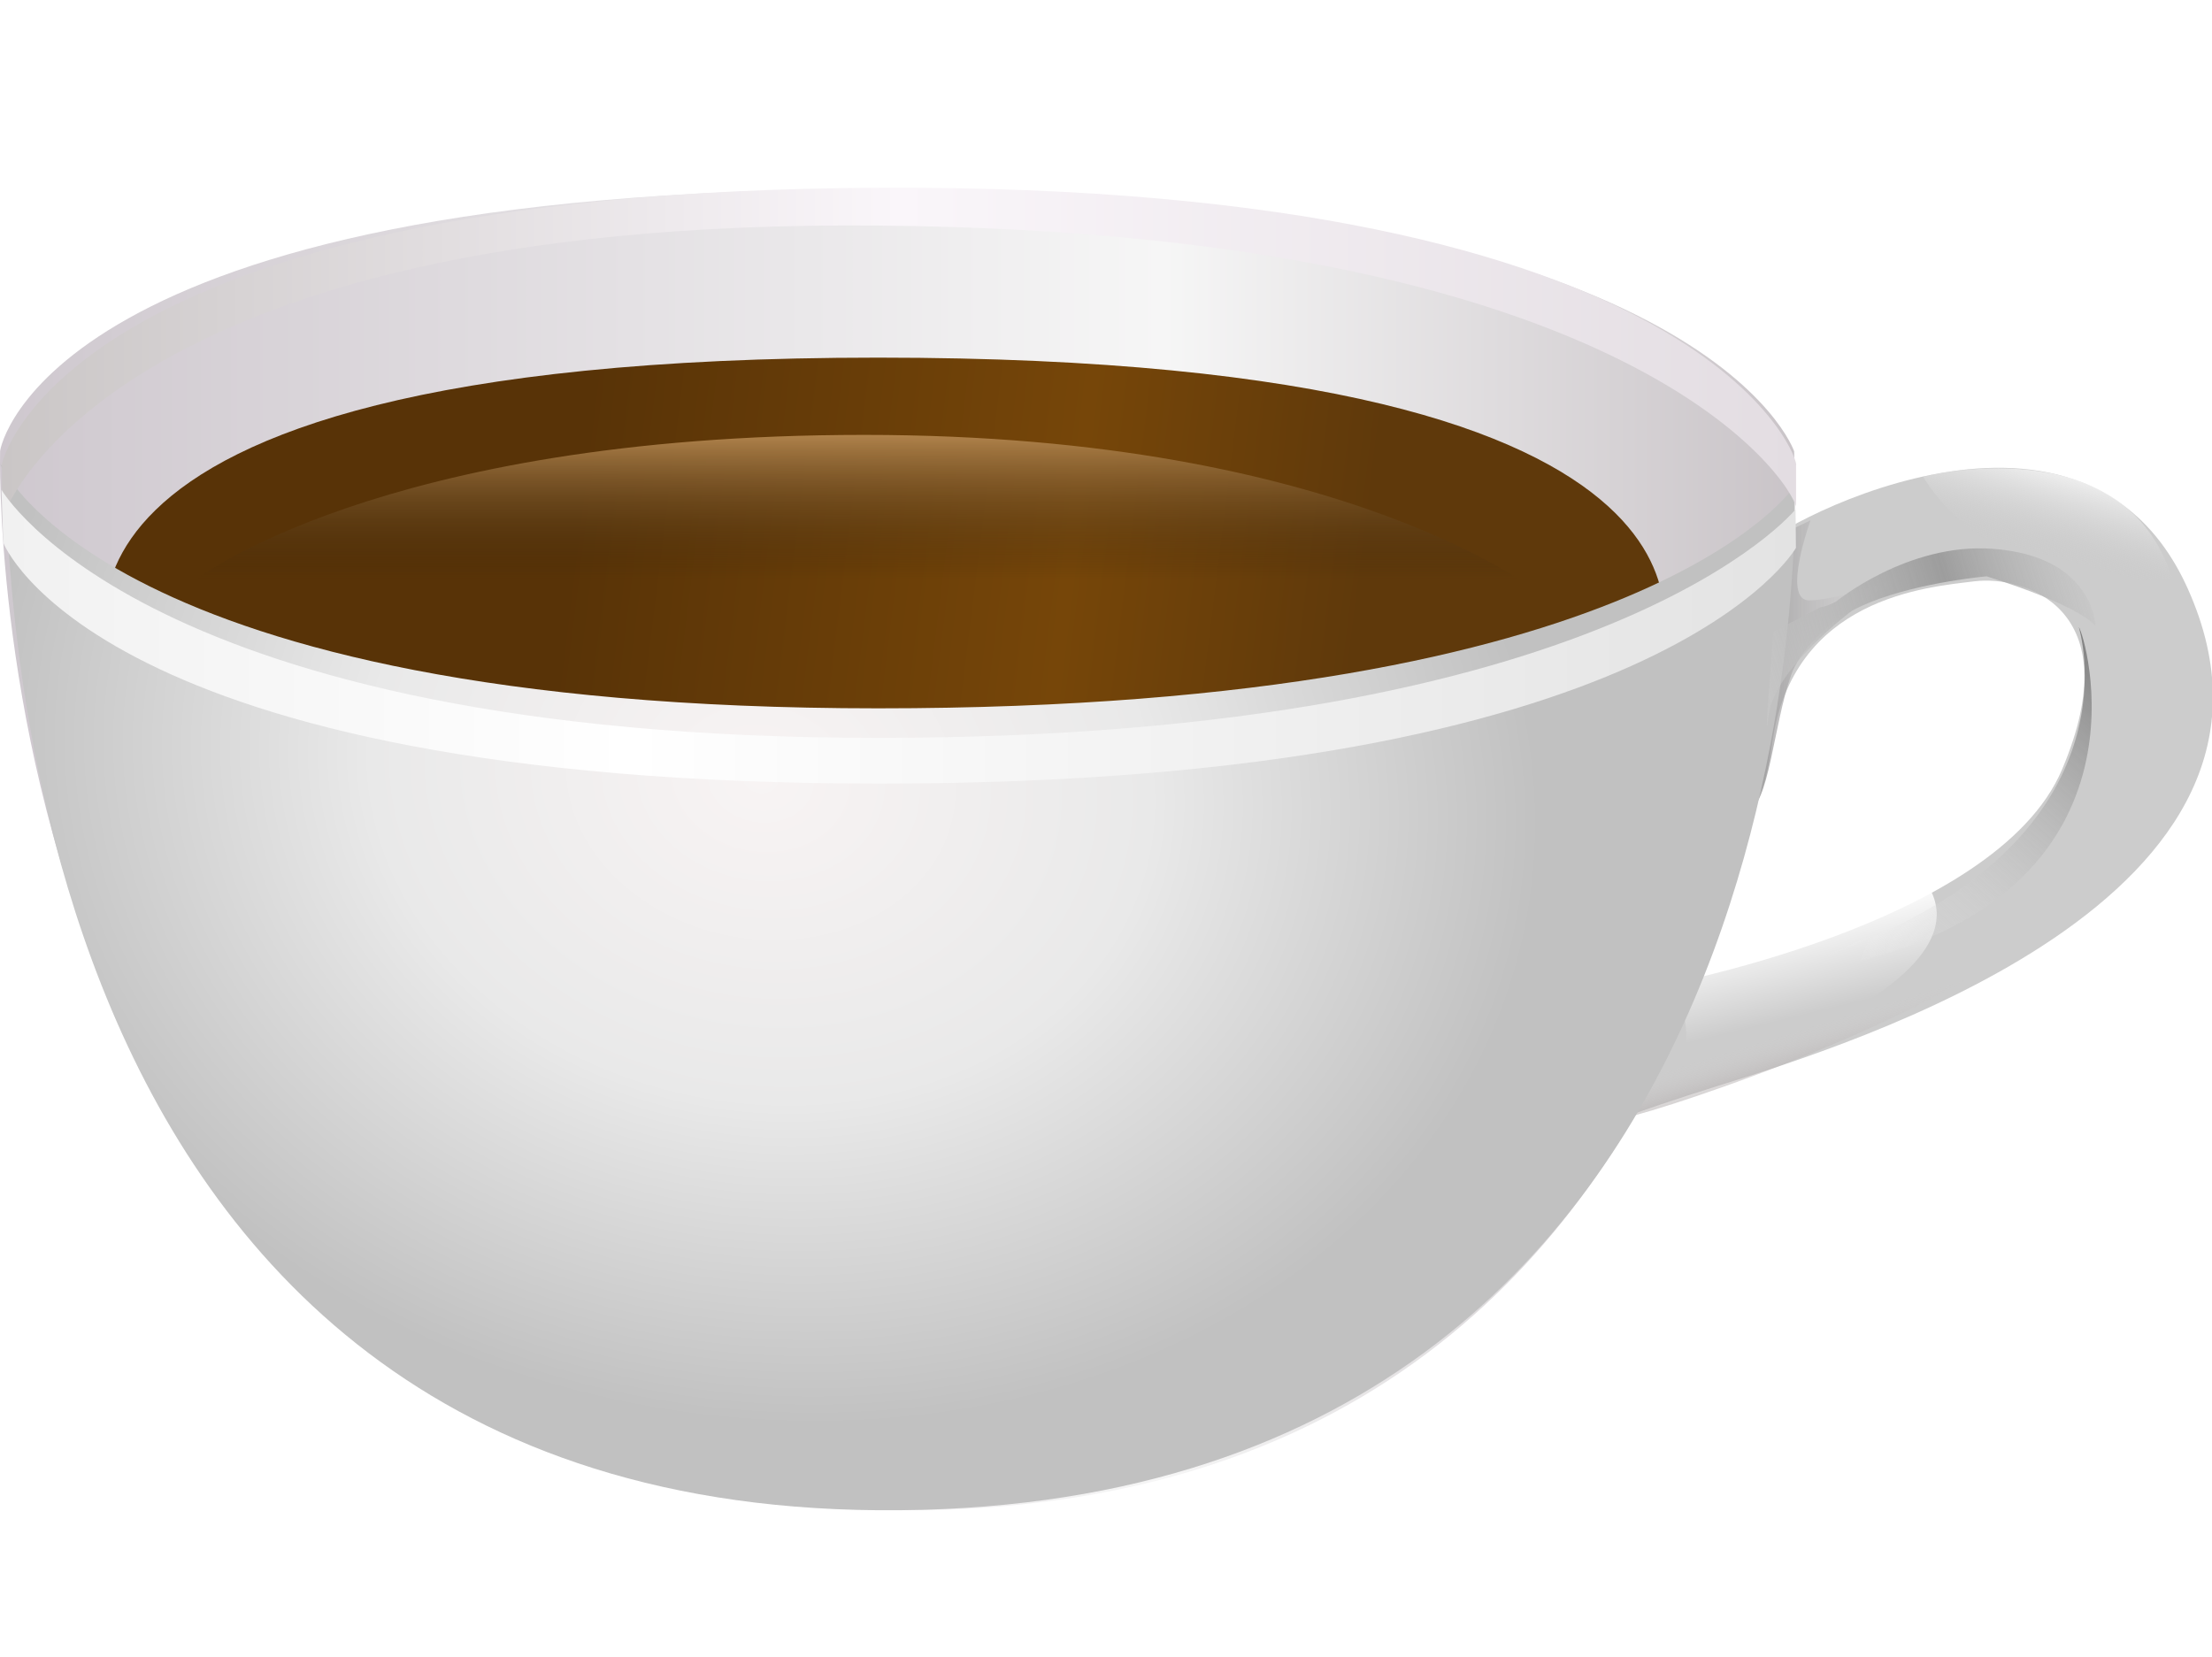
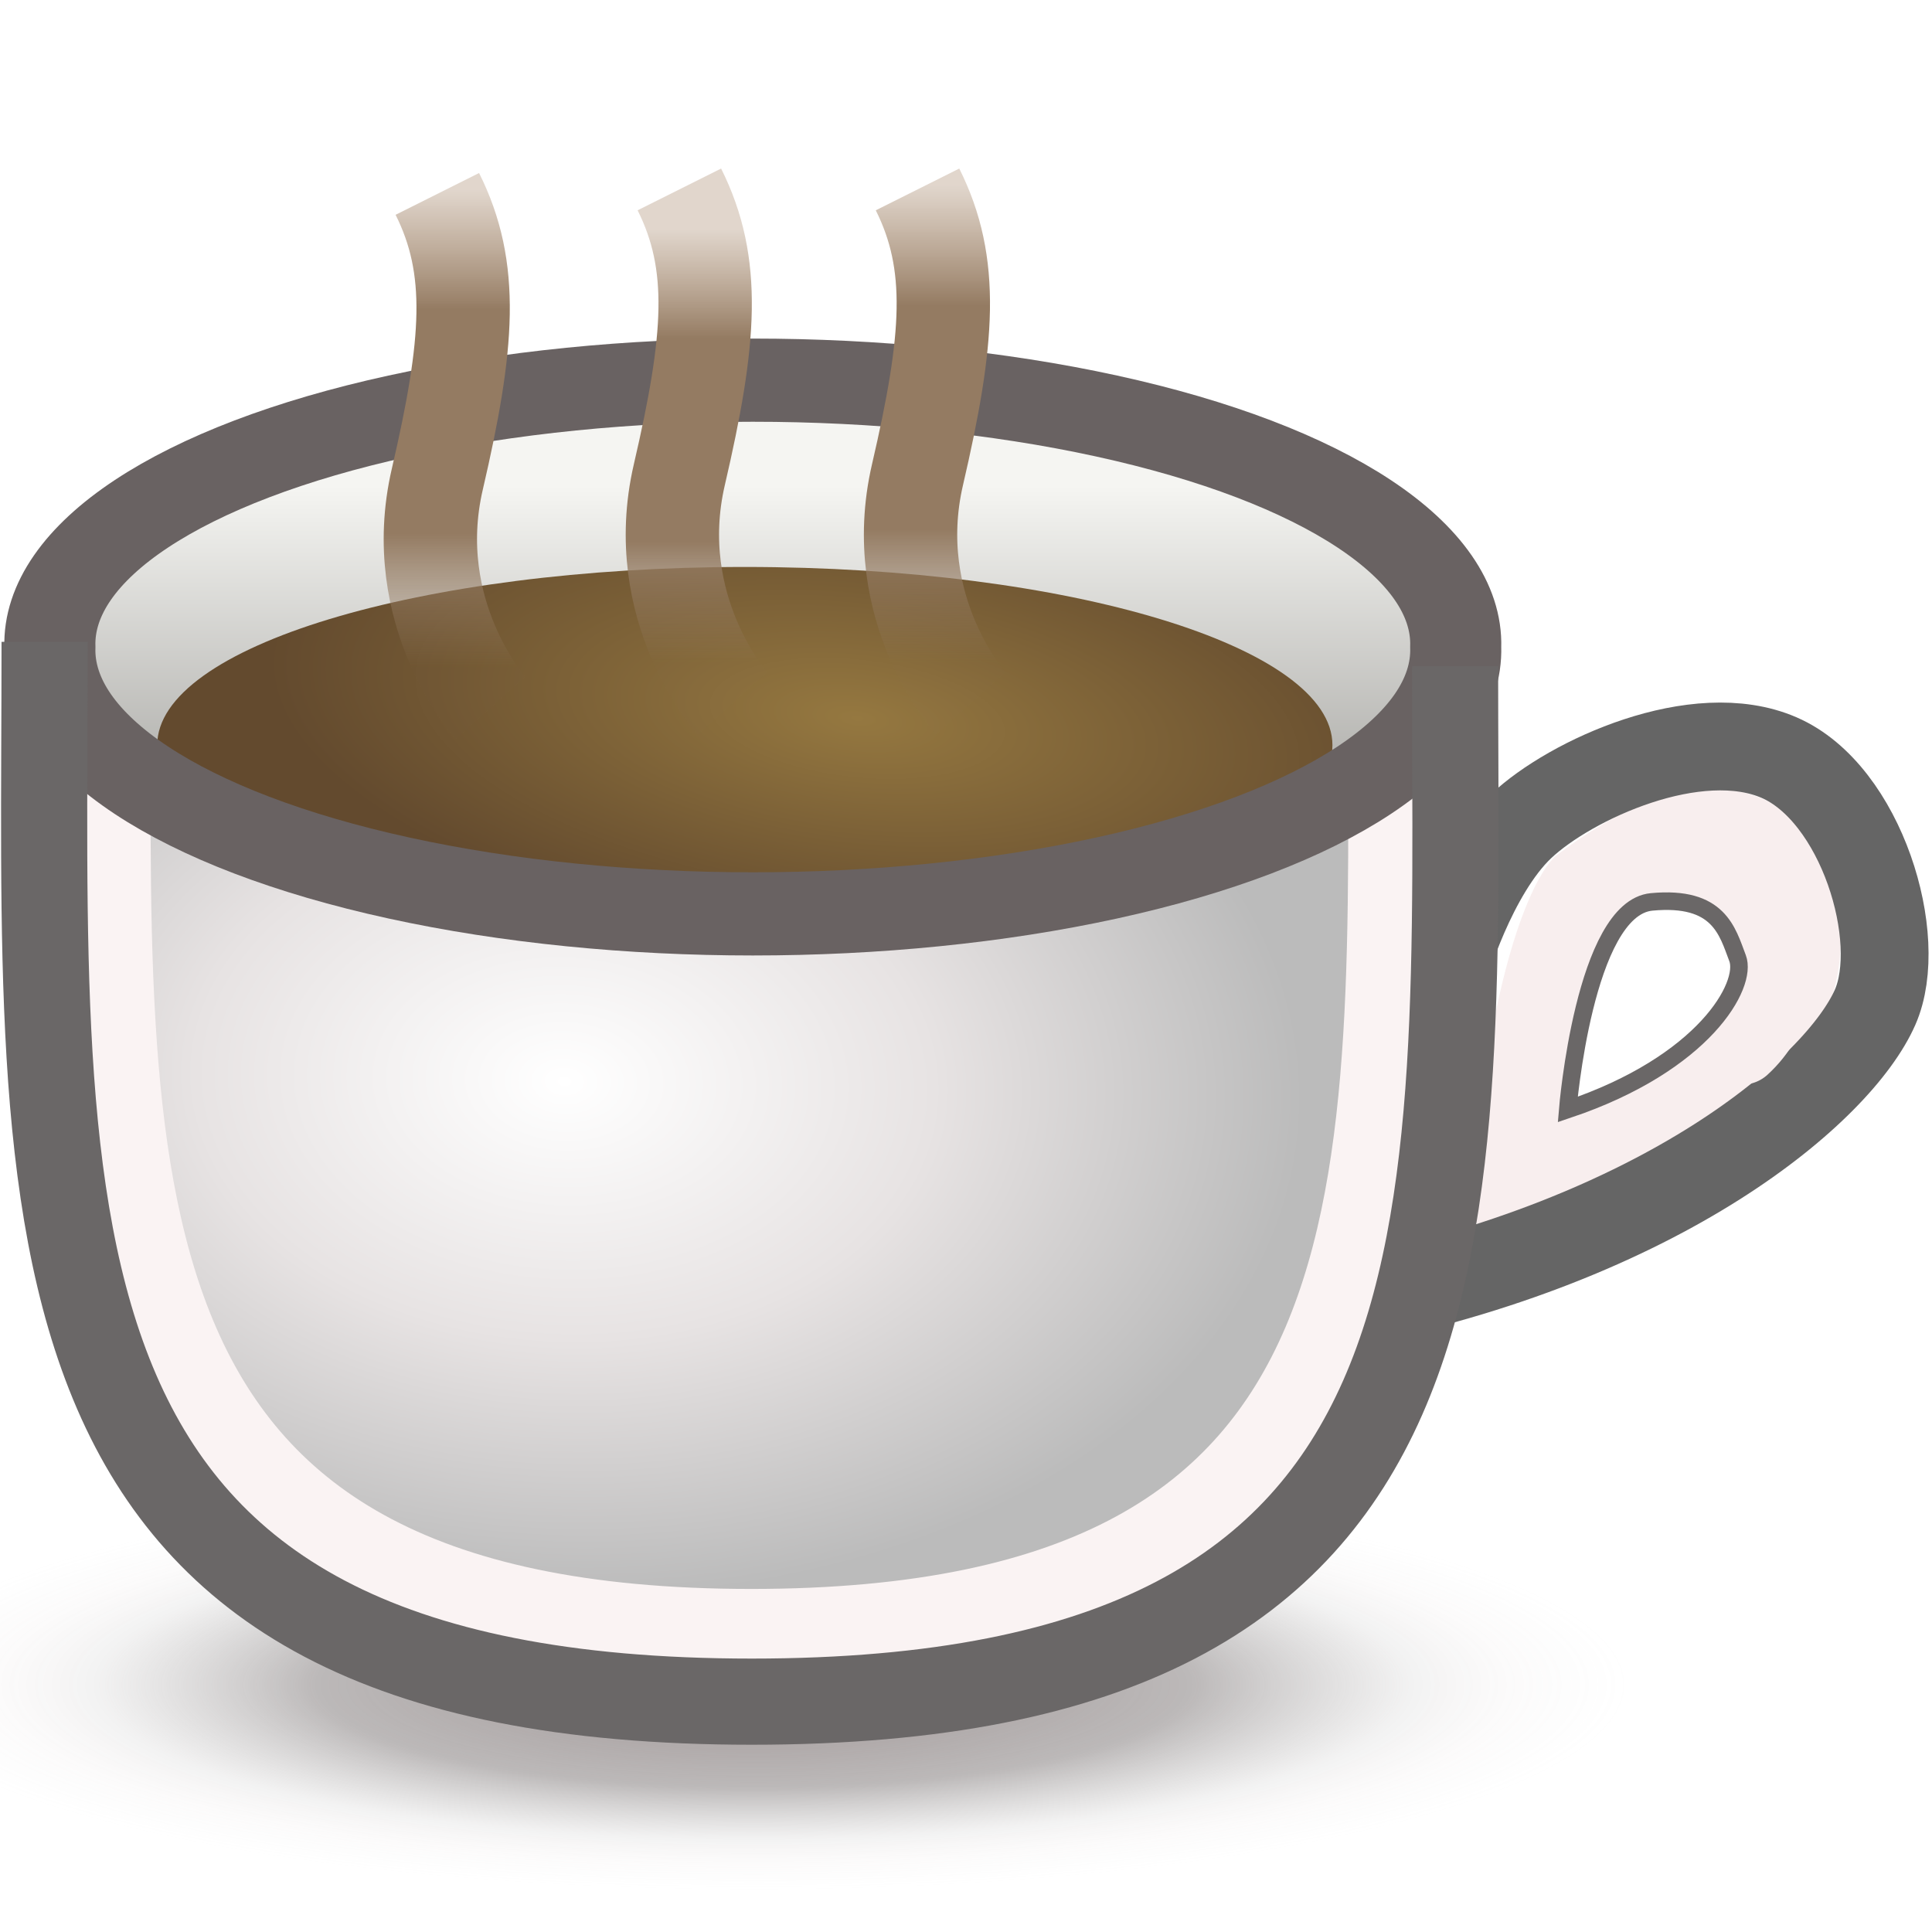
- <svg xmlns="http://www.w3.org/2000/svg" xmlns:xlink="http://www.w3.org/1999/xlink" width="400.603" height="300" id="svg2" version="1.0">
-   <defs id="defs4">
-     <linearGradient id="linearGradient3247">
-       <stop style="stop-color:#cccccc;stop-opacity:0;" offset="0" id="stop3249" />
-       <stop style="stop-color:#f2f2f2;stop-opacity:1;" offset="1" id="stop3251" />
+ <svg xmlns="http://www.w3.org/2000/svg" xmlns:xlink="http://www.w3.org/1999/xlink" width="22" height="22" id="svg3529" version="1.0">
+   <defs id="defs3531">
+     <linearGradient id="linearGradient3491">
+       <stop style="stop-color:#624f4f;stop-opacity:0.605;" offset="0" id="stop3493" />
+       <stop id="stop4122" offset="0.5" style="stop-color:#595151;stop-opacity:0.404;" />
+       <stop style="stop-color:#7d7979;stop-opacity:0.098;" offset="0.75" id="stop4124" />
+       <stop id="stop4126" offset="0.875" style="stop-color:#c1aeae;stop-opacity:0.047;" />
+       <stop style="stop-color:#b2b1b1;stop-opacity:0.024;" offset="0.938" id="stop4128" />
+       <stop style="stop-color:#c4c4c4;stop-opacity:0;" offset="1" id="stop3495" />
    </linearGradient>
-     <linearGradient id="linearGradient3556">
-       <stop style="stop-color:#9a9393;stop-opacity:1;" offset="0" id="stop3558" />
-       <stop style="stop-color:#d0cccc;stop-opacity:0;" offset="1" id="stop3560" />
+     <radialGradient xlink:href="#linearGradient3491" id="radialGradient3499" cx="62.137" cy="2.712" fx="62.137" fy="2.712" r="8.309" gradientTransform="matrix(0.4623837,0,0,0.1334852,33.40587,2.350195)" gradientUnits="userSpaceOnUse" />
+     <linearGradient id="linearGradient3410">
+       <stop style="stop-color:#ffffff;stop-opacity:1;" offset="0" id="stop3412" />
+       <stop id="stop3420" offset="0.5" style="stop-color:#e7e3e3;stop-opacity:1;" />
+       <stop style="stop-color:#bbbbbb;stop-opacity:1;" offset="1" id="stop3414" />
    </linearGradient>
-     <linearGradient id="linearGradient3516">
-       <stop style="stop-color:#ffffff;stop-opacity:1;" offset="0" id="stop3518" />
-       <stop style="stop-color:#ffffff;stop-opacity:0;" offset="1" id="stop3520" />
+     <radialGradient xlink:href="#linearGradient3410" id="radialGradient3418" cx="84.354" cy="21.894" fx="84.354" fy="21.894" r="8.156" gradientTransform="matrix(1.03251,4.3346301e-2,-3.0131885e-2,0.7177421,-80.01028,-7.05456)" gradientUnits="userSpaceOnUse" />
+     <linearGradient id="linearGradient3432">
+       <stop style="stop-color:#74736f;stop-opacity:1;" offset="0" id="stop3434" />
+       <stop style="stop-color:#f5f5f2;stop-opacity:1;" offset="1" id="stop3436" />
    </linearGradient>
-     <linearGradient id="linearGradient3506">
-       <stop style="stop-color:#767676;stop-opacity:1;" offset="0" id="stop3508" />
-       <stop style="stop-color:#ffffff;stop-opacity:0;" offset="1" id="stop3510" />
+     <linearGradient xlink:href="#linearGradient3432" id="linearGradient3440" x1="85.869" y1="20.859" x2="85.869" y2="14.947" gradientUnits="userSpaceOnUse" />
+     <linearGradient id="linearGradient3464">
+       <stop style="stop-color:#957840;stop-opacity:1;" offset="0" id="stop3466" />
+       <stop style="stop-color:#634a2e;stop-opacity:1;" offset="1" id="stop3468" />
    </linearGradient>
-     <linearGradient id="linearGradient3494">
-       <stop style="stop-color:#ffffff;stop-opacity:0;" offset="0" id="stop3496" />
-       <stop id="stop3502" offset="0.583" style="stop-color:#9d9d9d;stop-opacity:1;" />
-       <stop style="stop-color:#ffffff;stop-opacity:0;" offset="1" id="stop3498" />
+     <radialGradient xlink:href="#linearGradient3464" id="radialGradient3470" cx="87.969" cy="17.239" fx="87.969" fy="17.239" r="6.695" gradientTransform="matrix(-1.000407,-0.1351741,7.2986977e-2,-0.4324751,174.7154,37.25739)" gradientUnits="userSpaceOnUse" />
+     <linearGradient xlink:href="#linearGradient3507" id="linearGradient3513" x1="56.576" y1="13.28" x2="56.576" y2="18.039" gradientUnits="userSpaceOnUse" gradientTransform="matrix(0.9898572,0,0,1.141653,-50.75951,-12.99769)" />
+     <linearGradient xlink:href="#linearGradient3507" id="linearGradient3521" gradientUnits="userSpaceOnUse" x1="56.576" y1="13.718" x2="56.576" y2="18.039" gradientTransform="matrix(0.9898572,0,0,1.141653,-48.00351,-13.04814)" />
+     <linearGradient id="linearGradient3507">
+       <stop style="stop-color:#ad9177;stop-opacity:0.373;" offset="0" id="stop3509" />
+       <stop id="stop3515" offset="0.251" style="stop-color:#947b62;stop-opacity:1;" />
+       <stop style="stop-color:#947b62;stop-opacity:1;" offset="0.721" id="stop3517" />
+       <stop style="stop-color:#947b62;stop-opacity:0.009;" offset="1" id="stop3511" />
    </linearGradient>
-     <linearGradient id="linearGradient3476">
-       <stop style="stop-color:#727272;stop-opacity:1;" offset="0" id="stop3478" />
-       <stop style="stop-color:#eeeaed;stop-opacity:0;" offset="1" id="stop3480" />
-     </linearGradient>
-     <linearGradient id="linearGradient3451">
-       <stop style="stop-color:#fffbf6;stop-opacity:0;" offset="0" id="stop3453" />
-       <stop style="stop-color:#c6c3c3;stop-opacity:1;" offset="1" id="stop3455" />
-     </linearGradient>
-     <linearGradient id="linearGradient3439">
-       <stop style="stop-color:#cac6c6;stop-opacity:1;" offset="0" id="stop3441" />
-       <stop id="stop3447" offset="0.5" style="stop-color:#faf6fa;stop-opacity:1;" />
-       <stop style="stop-color:#e3dde2;stop-opacity:1;" offset="1" id="stop3443" />
-     </linearGradient>
-     <linearGradient id="linearGradient3407">
-       <stop style="stop-color:#f1f1f1;stop-opacity:1;" offset="0" id="stop3409" />
-       <stop id="stop3415" offset="0.351" style="stop-color:#ffffff;stop-opacity:1;" />
-       <stop style="stop-color:#e3e3e3;stop-opacity:1;" offset="1" id="stop3411" />
-     </linearGradient>
-     <linearGradient id="linearGradient3397">
-       <stop style="stop-color:#b5874f;stop-opacity:1;" offset="0" id="stop3399" />
-       <stop style="stop-color:#311e05;stop-opacity:0;" offset="1" id="stop3401" />
-     </linearGradient>
-     <linearGradient id="linearGradient3227">
-       <stop style="stop-color:#41351e;stop-opacity:0.366;" offset="0" id="stop3229" />
-       <stop style="stop-color:#3e2c12;stop-opacity:1;" offset="1" id="stop3231" />
-     </linearGradient>
-     <linearGradient id="linearGradient3215">
-       <stop style="stop-color:#51320b;stop-opacity:0;" offset="0" id="stop3217" />
-       <stop id="stop3225" offset="0.5" style="stop-color:#442805;stop-opacity:1;" />
-       <stop id="stop3223" offset="1" style="stop-color:#381f00;stop-opacity:0;" />
-     </linearGradient>
-     <linearGradient id="linearGradient3203">
-       <stop style="stop-color:#583307;stop-opacity:1;" offset="0" id="stop3205" />
-       <stop id="stop3211" offset="0.629" style="stop-color:#764609;stop-opacity:1;" />
-       <stop style="stop-color:#5f390b;stop-opacity:1;" offset="1" id="stop3207" />
-     </linearGradient>
-     <linearGradient id="linearGradient3195">
-       <stop style="stop-color:#000000;stop-opacity:1;" offset="0" id="stop3197" />
-       <stop style="stop-color:#000000;stop-opacity:0;" offset="1" id="stop3199" />
-     </linearGradient>
-     <linearGradient id="linearGradient3181">
-       <stop style="stop-color:#f8f4f4;stop-opacity:1;" offset="0" id="stop3183" />
-       <stop id="stop3189" offset="0.5" style="stop-color:#e9e9e9;stop-opacity:1;" />
-       <stop style="stop-color:#c1c1c1;stop-opacity:1;" offset="1" id="stop3185" />
-     </linearGradient>
-     <linearGradient id="linearGradient3161">
-       <stop style="stop-color:#ccc5cc;stop-opacity:1;" offset="0" id="stop3163" />
-       <stop id="stop3169" offset="0.607" style="stop-color:#f6f6f6;stop-opacity:1;" />
-       <stop style="stop-color:#bdb6bb;stop-opacity:1;" offset="1" id="stop3165" />
-     </linearGradient>
-     <linearGradient xlink:href="#linearGradient3161" id="linearGradient3167" x1="157.484" y1="521.362" x2="528.475" y2="521.362" gradientUnits="userSpaceOnUse" gradientTransform="matrix(1,0,0,0.9494924,165,61.96881)" />
-     <radialGradient xlink:href="#linearGradient3181" id="radialGradient3191" cx="309.768" cy="481.59" fx="309.768" fy="481.59" r="163.017" gradientTransform="matrix(0.8434359,0.2097149,-0.1944536,0.686726,307.1454,148.425)" gradientUnits="userSpaceOnUse" />
-     <linearGradient xlink:href="#linearGradient3203" id="linearGradient3209" x1="275.778" y1="455.225" x2="418.252" y2="472.903" gradientUnits="userSpaceOnUse" gradientTransform="translate(165,42)" />
-     <linearGradient xlink:href="#linearGradient3397" id="linearGradient3403" x1="331" y1="438.612" x2="331" y2="465.612" gradientUnits="userSpaceOnUse" gradientTransform="translate(165,42.5)" />
-     <linearGradient xlink:href="#linearGradient3407" id="linearGradient3413" x1="172" y1="481.41" x2="496.986" y2="480.91" gradientUnits="userSpaceOnUse" gradientTransform="translate(165.25,46.5)" />
-     <linearGradient xlink:href="#linearGradient3439" id="linearGradient3445" x1="172.092" y1="425.357" x2="497.008" y2="425.357" gradientUnits="userSpaceOnUse" gradientTransform="translate(165.25,41.76777)" />
-     <linearGradient xlink:href="#linearGradient3556" id="linearGradient3616" gradientUnits="userSpaceOnUse" gradientTransform="translate(163.625,41.97622)" x1="498.949" y1="559.465" x2="495.704" y2="548.859" />
-     <linearGradient xlink:href="#linearGradient3516" id="linearGradient3618" gradientUnits="userSpaceOnUse" gradientTransform="translate(163.625,41.97622)" x1="496.509" y1="527.175" x2="500.794" y2="544.8" />
-     <linearGradient xlink:href="#linearGradient3476" id="linearGradient3620" gradientUnits="userSpaceOnUse" gradientTransform="translate(163.625,41.97622)" x1="483.5" y1="482.931" x2="517.75" y2="482.931" />
-     <linearGradient xlink:href="#linearGradient3494" id="linearGradient3622" gradientUnits="userSpaceOnUse" gradientTransform="translate(163.625,41.97622)" x1="448.807" y1="497.353" x2="584.312" y2="455.853" />
-     <linearGradient xlink:href="#linearGradient3506" id="linearGradient3624" gradientUnits="userSpaceOnUse" gradientTransform="translate(163.625,41.97622)" x1="557.689" y1="477.12" x2="504.83" y2="536.924" />
-     <linearGradient xlink:href="#linearGradient3247" id="linearGradient3626" gradientUnits="userSpaceOnUse" x1="372.115" y1="100.734" x2="376.181" y2="85.724" gradientTransform="translate(333.1094,402.1896)" />
-     <linearGradient xlink:href="#linearGradient3506" id="linearGradient3630" gradientUnits="userSpaceOnUse" gradientTransform="translate(329,64.5)" x1="557.689" y1="477.12" x2="504.83" y2="536.924" />
-     <linearGradient xlink:href="#linearGradient3494" id="linearGradient3632" gradientUnits="userSpaceOnUse" gradientTransform="translate(329,64.5)" x1="448.807" y1="497.353" x2="584.312" y2="455.853" />
-     <linearGradient xlink:href="#linearGradient3476" id="linearGradient3634" gradientUnits="userSpaceOnUse" gradientTransform="translate(329,64.5)" x1="483.5" y1="482.931" x2="517.75" y2="482.931" />
-     <linearGradient xlink:href="#linearGradient3516" id="linearGradient3636" gradientUnits="userSpaceOnUse" gradientTransform="translate(329,64.5)" x1="496.509" y1="527.175" x2="500.794" y2="544.8" />
-     <linearGradient xlink:href="#linearGradient3556" id="linearGradient3638" gradientUnits="userSpaceOnUse" gradientTransform="translate(329,64.5)" x1="498.949" y1="559.465" x2="495.704" y2="548.859" />
+     <linearGradient xlink:href="#linearGradient3507" id="linearGradient3525" gradientUnits="userSpaceOnUse" gradientTransform="matrix(0.9898572,0,0,1.141653,-45.29126,-13.04814)" x1="56.576" y1="13.28" x2="56.576" y2="18.039" />
  </defs>
-   <g id="layer1" transform="translate(-336.9844,-403.0884)">
-     <path style="fill:#cccccc;fill-opacity:1;fill-rule:evenodd;stroke:none;stroke-width:0.831px;stroke-linecap:butt;stroke-linejoin:miter;stroke-opacity:1" d="M 655.441,502.714 C 654.989,500.286 713.742,466.429 733.185,509.681 C 758.418,565.815 671.871,592.328 648.062,599.789 C 616.396,609.712 616.089,612.59 616.089,612.59 L 635.765,582.026 C 635.765,582.026 698.354,570.991 710.432,542.463 C 722.954,512.887 703.216,507.31 694.608,508.377 C 686,509.443 661.589,511.248 657.9,537.917 C 654.211,564.586 643.143,540.05 643.143,540.05 C 643.143,540.05 659.13,532.583 656.67,506.981" id="path3603" />
-     <path style="fill:url(#linearGradient3616);fill-opacity:1;fill-rule:evenodd;stroke:none;stroke-width:1px;stroke-linecap:butt;stroke-linejoin:miter;stroke-opacity:1" d="M 630.934,605.501 C 631.145,606.344 685.774,589.37 706.175,571.339 C 706.175,571.339 661.605,592.53 634.205,596.596 C 606.804,600.662 630.846,605.611 630.934,605.501 z" id="path3605" />
-     <path style="fill:url(#linearGradient3167);fill-opacity:1;fill-rule:evenodd;stroke:none;stroke-width:1px;stroke-linecap:butt;stroke-linejoin:miter;stroke-opacity:1" d="M 337,484.837 C 337,484.837 332,676.634 501,676.634 C 670,676.634 661.913,484.837 661.913,484.837 C 661.913,484.837 646,437.362 496,437.362 C 346,437.362 337,483.887 337,484.837 z" id="path2385" />
-     <path style="fill:url(#linearGradient3618);fill-opacity:1;fill-rule:evenodd;stroke:none;stroke-width:1px;stroke-linecap:butt;stroke-linejoin:miter;stroke-opacity:1" d="M 686.689,564.446 C 686.689,564.446 632.977,565.99 640.439,582.696 C 648.602,600.968 628.314,603.571 628.314,603.571 C 628.314,603.571 696.939,585.196 686.689,564.446 z" id="path3607" />
-     <path style="fill:url(#linearGradient3209);fill-opacity:1;fill-rule:evenodd;stroke:none;stroke-width:1px;stroke-linecap:butt;stroke-linejoin:miter;stroke-opacity:1" d="M 357.333,523.02 C 357.333,523.02 332.025,467.866 496,467.866 C 659.975,467.866 637.347,521.606 637.347,521.606 C 637.347,521.606 518.553,611.408 357.333,523.02 z" id="path3193" />
-     <path style="fill:#eeeaed;fill-opacity:1;fill-rule:evenodd;stroke:none;stroke-width:0.831px;stroke-linecap:butt;stroke-linejoin:miter;stroke-opacity:1" d="M 820.816,526.237 C 820.749,526.271 873.795,489.477 897.06,533.705 C 921.942,581.007 837.246,615.852 813.437,623.313 C 781.771,633.236 781.464,636.114 781.464,636.114 L 801.14,608.378 C 801.14,608.378 866.369,594.472 879.343,566.34 C 895.754,530.754 870.005,526.237 861.397,527.304 C 852.789,528.371 826.964,534.771 823.275,561.441 C 819.586,588.11 808.518,563.574 808.518,563.574 C 808.518,563.574 824.505,556.107 822.045,530.504" id="path3472" />
-     <path style="fill:url(#linearGradient3638);fill-opacity:1;fill-rule:evenodd;stroke:none;stroke-width:1px;stroke-linecap:butt;stroke-linejoin:miter;stroke-opacity:1" d="M 796.309,629.025 C 796.52,629.868 851.149,612.893 871.55,594.863 C 871.55,594.863 826.98,616.054 799.58,620.12 C 772.179,624.186 796.221,629.135 796.309,629.025 z" id="path3554" />
-     <path style="fill:url(#linearGradient3636);fill-opacity:1;fill-rule:evenodd;stroke:none;stroke-width:1px;stroke-linecap:butt;stroke-linejoin:miter;stroke-opacity:1" d="M 853.125,589.737 C 853.125,589.737 825.25,604.362 807.125,606.862 C 789,609.362 794.75,628.862 794.75,628.862 C 794.75,628.862 863.375,610.487 853.125,589.737 z" id="path3514" />
-     <path style="fill:url(#linearGradient3634);fill-opacity:1;fill-rule:evenodd;stroke:none;stroke-width:1px;stroke-linecap:butt;stroke-linejoin:miter;stroke-opacity:1" d="M 824.5,523.612 L 830.25,520.862 C 830.25,520.862 825,535.362 830,535.362 C 835,535.362 846.75,531.237 846.75,531.237 C 846.75,531.237 830,539.612 826.75,548.862 C 823.5,558.112 822.75,572.612 818.75,573.612 C 814.75,574.612 812.5,573.362 812.5,573.362 L 824.5,523.612 z" id="path3474" />
-     <path style="fill:url(#linearGradient3620);fill-opacity:1;fill-rule:evenodd;stroke:none;stroke-width:1px;stroke-linecap:butt;stroke-linejoin:miter;stroke-opacity:1" d="M 659.125,500.088 L 664.875,497.338 C 664.875,497.338 659.625,511.838 664.625,511.838 C 669.625,511.838 681.375,507.713 681.375,507.713 C 681.375,507.713 664.625,516.088 661.375,525.338 C 658.125,534.588 657.375,549.088 653.375,550.088 C 649.375,551.088 647.125,549.838 647.125,549.838 L 659.125,500.088 z" id="path3609" />
-     <path style="fill:url(#radialGradient3191);fill-opacity:1;fill-rule:evenodd;stroke:none;stroke-width:1px;stroke-linecap:butt;stroke-linejoin:miter;stroke-opacity:1" d="M 337,487.112 C 337,487.112 356,531.389 496,531.389 C 636,531.389 662,491.095 662,491.095 C 662,491.095 668.602,677.968 496,676.635 C 330.224,675.354 339.556,487.251 337.534,487.63" id="path3179" />
-     <path style="fill:url(#linearGradient3622);fill-opacity:1;fill-rule:evenodd;stroke:none;stroke-width:1px;stroke-linecap:butt;stroke-linejoin:miter;stroke-opacity:1" d="M 666.609,513.106 C 666.609,513.106 667.848,512.945 669.473,512.07 C 669.473,512.07 682.409,501.401 697.771,502.483 C 716.261,503.785 716.474,516.481 716.474,516.481 C 716.474,516.481 714.231,512.968 696.775,507.477 C 694.088,507.727 680.631,509.249 672.359,513.731 C 672.359,513.731 658.359,524.106 657.297,532.669 C 656.234,541.231 658.172,517.481 658.172,517.481 L 666.609,513.106 z" id="path3611" />
-     <path style="fill:url(#linearGradient3445);fill-opacity:1;fill-rule:evenodd;stroke:none;stroke-width:1px;stroke-linecap:butt;stroke-linejoin:miter;stroke-opacity:1" d="M 337.342,491.498 L 337.342,487.079 C 337.342,487.079 347.752,437.763 496.25,437.095 C 647.469,436.415 663.089,487.136 662.258,487.344 L 662.258,495.299 C 663.415,493.91 638.292,445.233 496.25,443.945 C 356.162,442.675 337.207,496.373 337.43,497.155 L 337.342,491.498 z" id="path3437" />
-     <path style="fill:url(#linearGradient3403);fill-opacity:1;fill-rule:evenodd;stroke:none;stroke-width:1px;stroke-linecap:butt;stroke-linejoin:miter;stroke-opacity:1" d="M 372,508.362 C 372,508.362 405.5,481.862 493.5,481.862 C 581.5,481.862 617,511.362 617,511.362 L 372,508.362 z" id="path3395" />
-     <path style="fill:url(#linearGradient3624);fill-opacity:1;fill-rule:evenodd;stroke:none;stroke-width:1px;stroke-linecap:butt;stroke-linejoin:miter;stroke-opacity:1" d="M 713.467,516.682 C 714.542,517.86 728.339,563.269 673.876,577.126 L 675.659,572.643 C 675.659,572.643 642.516,587.096 675.128,573.261 C 724.591,552.279 713.481,516.696 713.467,516.682 z" id="path3613" />
-     <path style="fill:url(#linearGradient3413);fill-opacity:1;fill-rule:evenodd;stroke:none;stroke-width:1px;stroke-linecap:butt;stroke-linejoin:miter;stroke-opacity:1" d="M 337.25,491.8 C 337.25,491.8 363.138,536.741 496,536.741 C 628.862,536.741 662.169,495.347 662.169,495.347 L 662.236,502.329 C 662.236,502.329 638.25,545.021 496.25,545.021 C 354.25,545.021 337.578,501.393 337.578,501.393 L 337.25,491.8 z" id="path3405" />
-     <path style="fill:url(#linearGradient3632);fill-opacity:1;fill-rule:evenodd;stroke:none;stroke-width:1px;stroke-linecap:butt;stroke-linejoin:miter;stroke-opacity:1" d="M 833.625,534.862 C 833.625,534.862 834.864,534.701 836.489,533.826 C 836.489,533.826 849.387,524.339 864.787,524.239 C 881.863,524.127 883.489,538.237 883.489,538.237 C 883.489,538.237 879.125,527.3 863.438,527.112 C 860.75,527.362 848,529.237 839.375,535.487 C 839.375,535.487 825.375,545.862 824.312,554.425 C 823.25,562.987 825.188,539.237 825.188,539.237 L 833.625,534.862 z" id="path3484" />
-     <path style="fill:url(#linearGradient3630);fill-opacity:1;fill-rule:evenodd;stroke:none;stroke-width:1px;stroke-linecap:butt;stroke-linejoin:miter;stroke-opacity:1" d="M 883.438,537.731 C 884.513,538.909 898.31,584.318 843.847,598.175 L 845.63,593.692 C 845.63,593.692 812.487,608.145 845.1,594.31 C 894.562,573.328 883.452,537.745 883.438,537.731 z" id="path3504" />
-     <path style="fill:url(#linearGradient3626);fill-opacity:1;fill-rule:evenodd;stroke:none;stroke-width:1px;stroke-linecap:butt;stroke-linejoin:miter;stroke-opacity:1" d="M 685.249,489.439 C 685.249,489.439 721.665,480.07 730.327,507.779 C 730.327,507.779 699.037,511.624 685.249,489.439 z" id="path3245" />
+   <g id="layer1">
+     <path style="opacity:1;fill:url(#radialGradient3499);fill-opacity:1;stroke:none;stroke-width:0.8;stroke-linecap:round;stroke-linejoin:miter;stroke-miterlimit:4;stroke-dasharray:none;stroke-opacity:1" id="path3489" d="M 70.446,2.712 A 8.309,2.828 0 1 1 53.829,2.712 A 8.309,2.828 0 1 1 70.446,2.712 z" transform="matrix(2.590425,0,0,2.10923,-152.3733,13.46363)" />
+     <path style="fill:url(#radialGradient3418);fill-opacity:1;fill-rule:evenodd;stroke:none;stroke-width:1px;stroke-linecap:butt;stroke-linejoin:miter;stroke-opacity:1" d="M 0.561,7.871 C 0.561,7.871 8.295,13.395 16.559,7.871 C 16.559,7.871 18.725,21.306 8.384,19.406 C 8.384,19.406 5.202,19.759 3.213,18.61 C 1.224,17.461 0.031,12.732 0.561,7.871 z" id="path3408" />
+     <path style="fill:none;fill-rule:evenodd;stroke:#f8eeee;stroke-width:1px;stroke-linecap:butt;stroke-linejoin:miter;stroke-opacity:1" d="M 16.73,13.5 C 16.73,13.5 19.696,12.899 20.355,11.281 C 20.699,10.438 20.262,8.469 18.043,10.125 C 18.043,10.125 17.48,10.75 17.23,13.781" id="path3482" />
+     <path style="fill:none;fill-rule:evenodd;stroke:#656565;stroke-width:1px;stroke-linecap:round;stroke-linejoin:miter;stroke-opacity:1" d="M 16.446,11.033 C 16.446,11.033 16.759,9.939 17.321,9.408 C 17.884,8.877 19.321,8.22 20.259,8.627 C 21.196,9.033 21.696,10.689 21.352,11.47 C 20.941,12.404 18.946,14.127 15.29,14.845" id="path3480" />
+     <path id="path3442" d="M 1.27,7.331 C 1.27,13.395 0.823,18.543 8.554,18.543 C 16.224,18.543 15.798,13.514 15.798,7.587" style="fill:none;fill-rule:evenodd;stroke:#faf3f3;stroke-width:0.899px;stroke-linecap:butt;stroke-linejoin:miter;stroke-opacity:1" />
+     <path style="opacity:1;fill:url(#linearGradient3440);fill-opacity:1;stroke:none;stroke-width:1;stroke-linecap:round;stroke-miterlimit:4;stroke-dasharray:none;stroke-opacity:1" id="path3422" d="M 94.31,16.722 A 7.977,2.475 0 1 1 78.356,16.722 A 7.977,2.475 0 1 1 94.31,16.722 z" transform="matrix(1.011753,0,0,1.079601,-78.39234,-10.6071)" />
+     <path style="opacity:1;fill:url(#radialGradient3470);fill-opacity:1;stroke:none;stroke-width:0.8;stroke-linecap:round;stroke-miterlimit:4;stroke-dasharray:none;stroke-opacity:1" id="path3462" d="M 93.382,18.246 A 6.695,2.232 0 1 1 79.991,18.246 A 6.695,2.232 0 1 1 93.382,18.246 z" transform="matrix(0.999362,0,0,0.9089593,-78.14973,-8.09984)" />
+     <path style="opacity:1;fill:none;fill-opacity:1;stroke:#696262;stroke-width:1;stroke-linecap:round;stroke-miterlimit:4;stroke-dasharray:none;stroke-opacity:1" id="path3401" d="M 93.406,17.172 A 7.719,3.172 0 1 1 77.969,17.172 A 7.719,3.172 0 1 1 93.406,17.172 z" transform="matrix(1.037014,0,0,0.9472165,-80.28685,-8.897841)" />
+     <path style="fill:none;fill-rule:evenodd;stroke:#6a6767;stroke-width:0.981px;stroke-linecap:butt;stroke-linejoin:miter;stroke-opacity:1" d="M 0.508,7.309 C 0.508,13.996 0.013,19.377 8.56,19.377 C 17.04,19.377 16.569,14.079 16.569,7.585" id="path3406" />
+     <path style="opacity:1;fill:none;fill-opacity:1;stroke:#f8eeee;stroke-width:0.8;stroke-linecap:round;stroke-linejoin:miter;stroke-miterlimit:4;stroke-dasharray:none;stroke-opacity:1" id="path3485" d="M 98.382,22.49 A 1.125,1.125 0 1 1 97.269,20.611" transform="matrix(-0.9733483,0.4688139,-0.4688139,-0.9733483,124.1748,-13.62029)" />
+     <path style="opacity:1;fill:none;fill-rule:evenodd;stroke:url(#linearGradient3513);stroke-width:1.063px;stroke-linecap:butt;stroke-linejoin:miter;stroke-opacity:1" d="M 5.585,8.061 C 5.585,8.061 4.623,6.991 4.98,5.455 C 5.337,3.918 5.405,3.057 4.98,2.208" id="path3501" />
+     <path id="path3519" d="M 8.341,8.01 C 8.341,8.01 7.379,6.941 7.736,5.404 C 8.093,3.867 8.161,3.007 7.736,2.157" style="opacity:1;fill:none;fill-rule:evenodd;stroke:url(#linearGradient3521);stroke-width:1.063px;stroke-linecap:butt;stroke-linejoin:miter;stroke-opacity:1" />
+     <path style="opacity:1;fill:none;fill-rule:evenodd;stroke:url(#linearGradient3525);stroke-width:1.063px;stroke-linecap:butt;stroke-linejoin:miter;stroke-opacity:1" d="M 11.053,8.01 C 11.053,8.01 10.091,6.941 10.448,5.404 C 10.805,3.867 10.873,3.007 10.448,2.157" id="path3523" />
+     <path style="fill:none;fill-rule:evenodd;stroke:#6a6767;stroke-width:0.2;stroke-linecap:butt;stroke-linejoin:miter;stroke-miterlimit:4;stroke-dasharray:none;stroke-opacity:1" d="M 17.852,12.634 C 17.852,12.634 18.04,10.342 18.808,10.27 C 19.576,10.198 19.67,10.607 19.786,10.911 C 19.902,11.215 19.41,12.11 17.852,12.634 z" id="path3527" />
  </g>
</svg>
